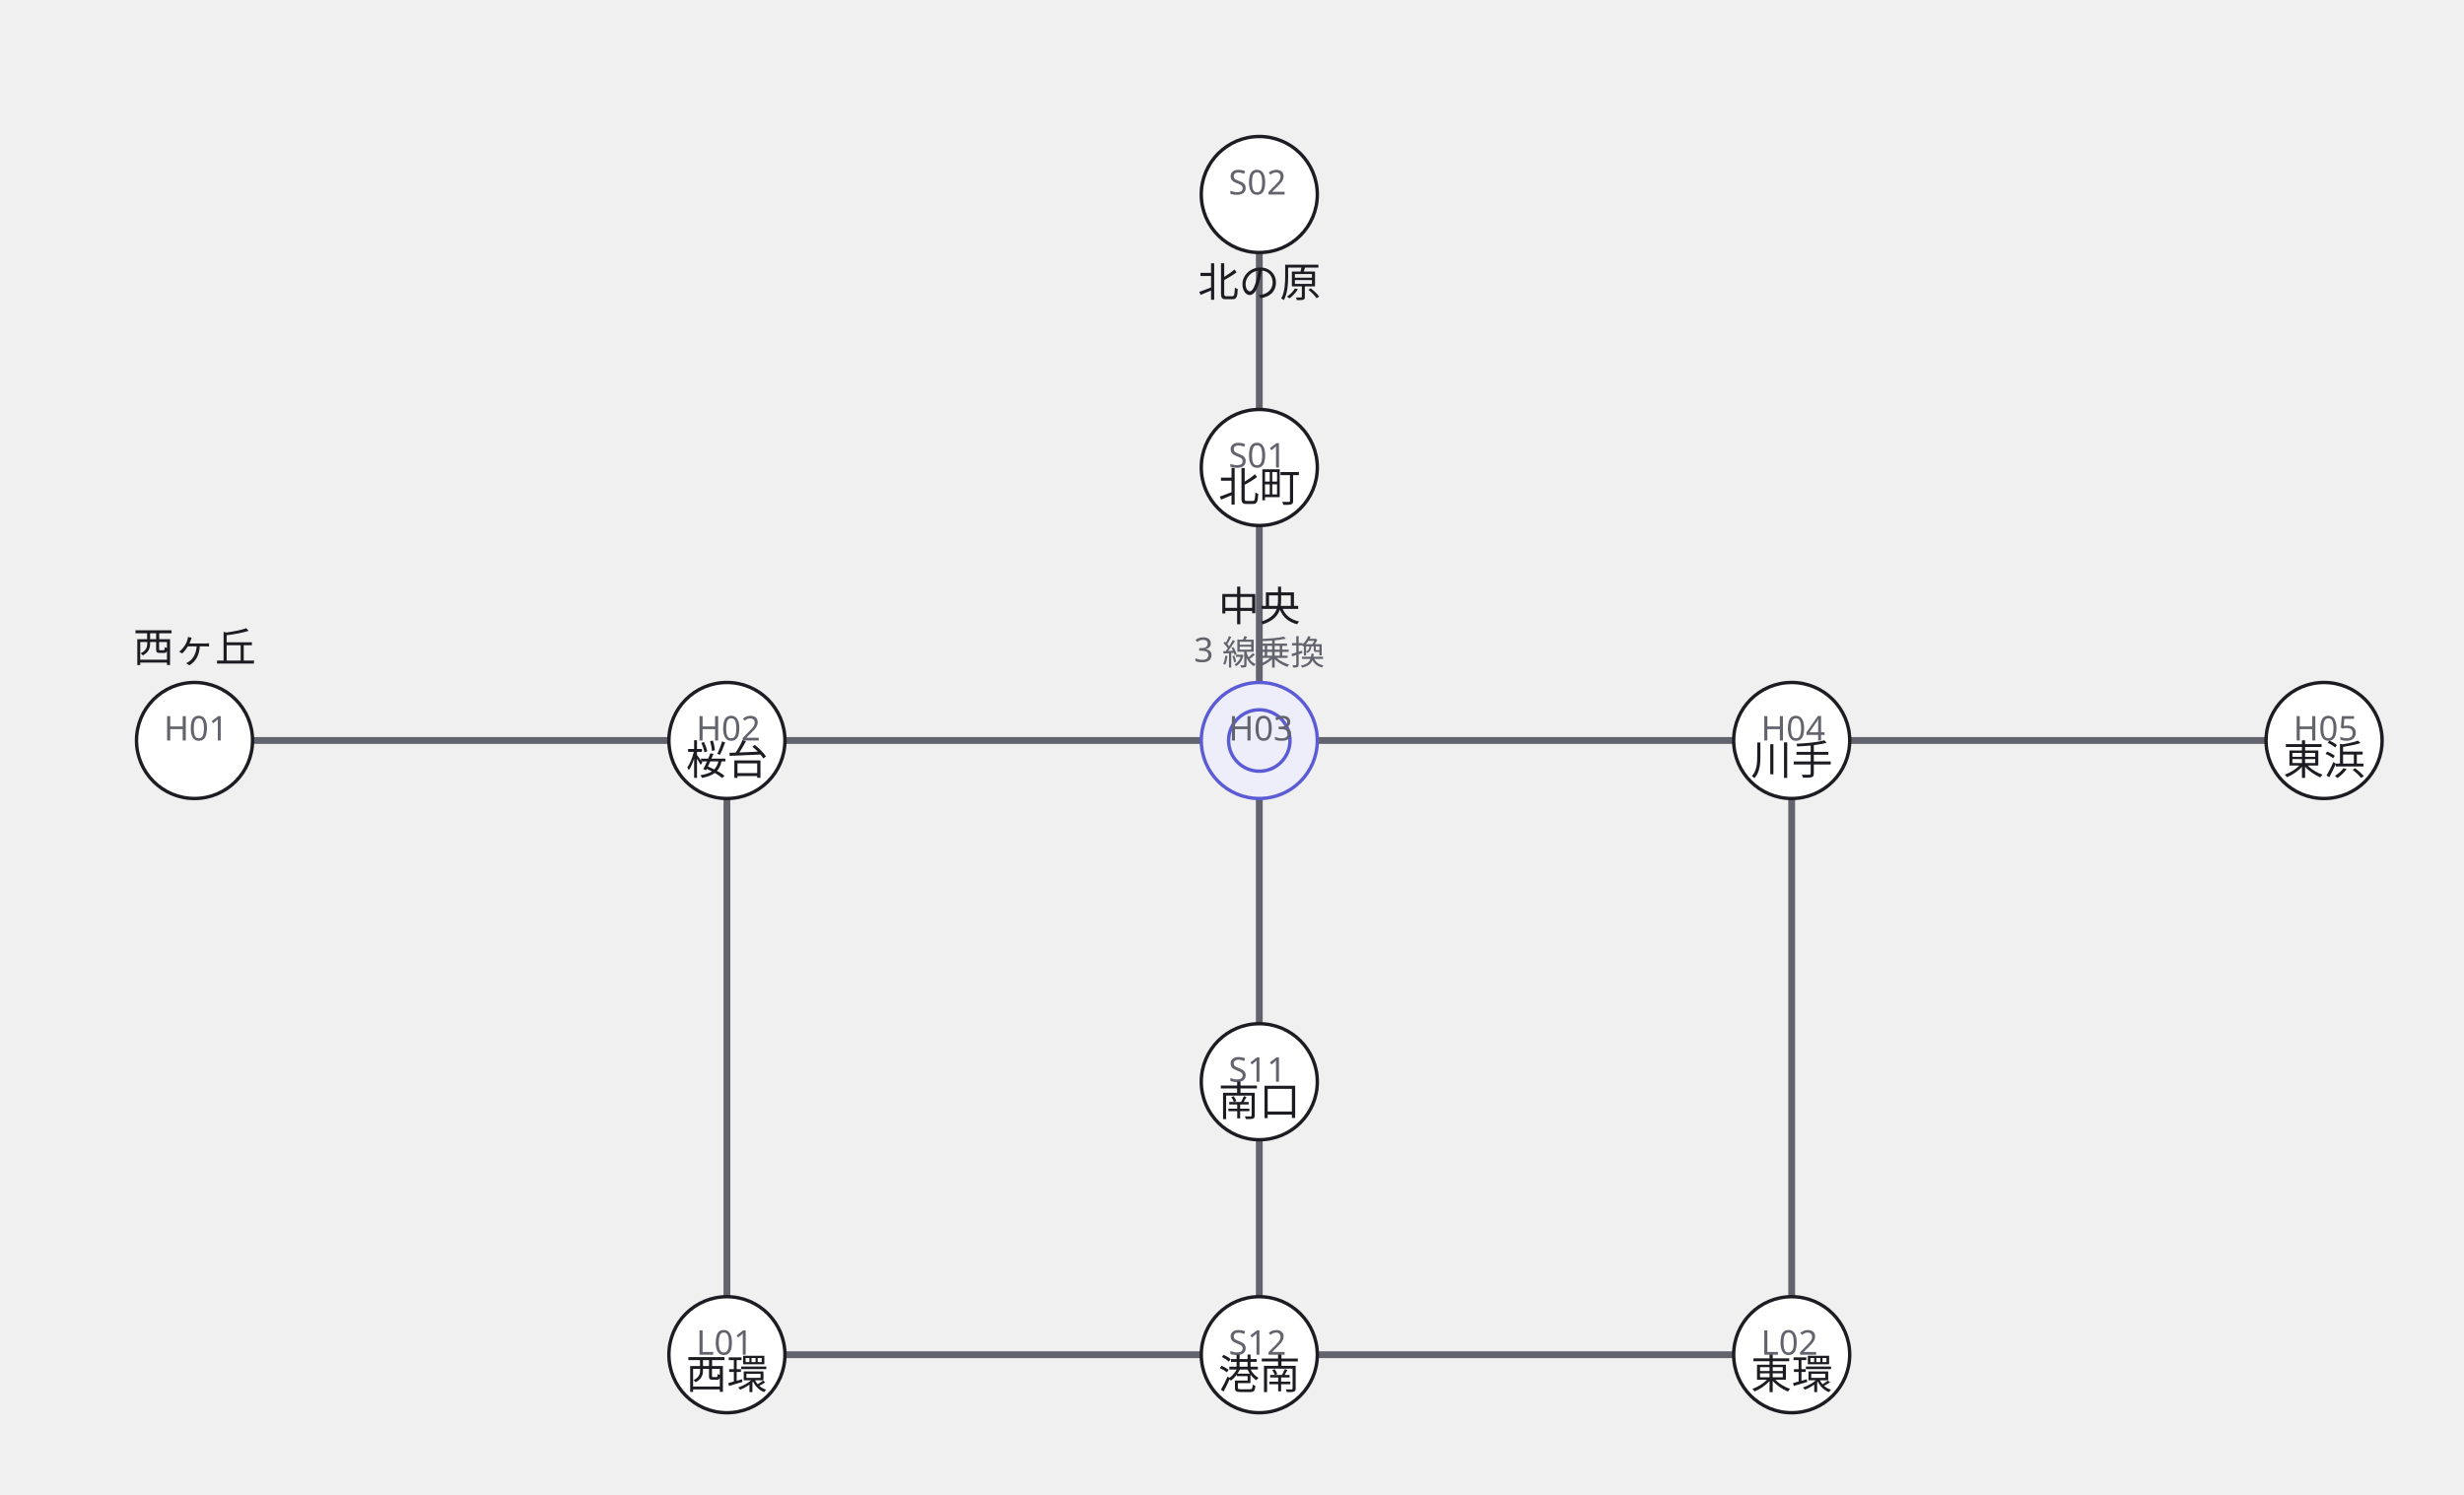
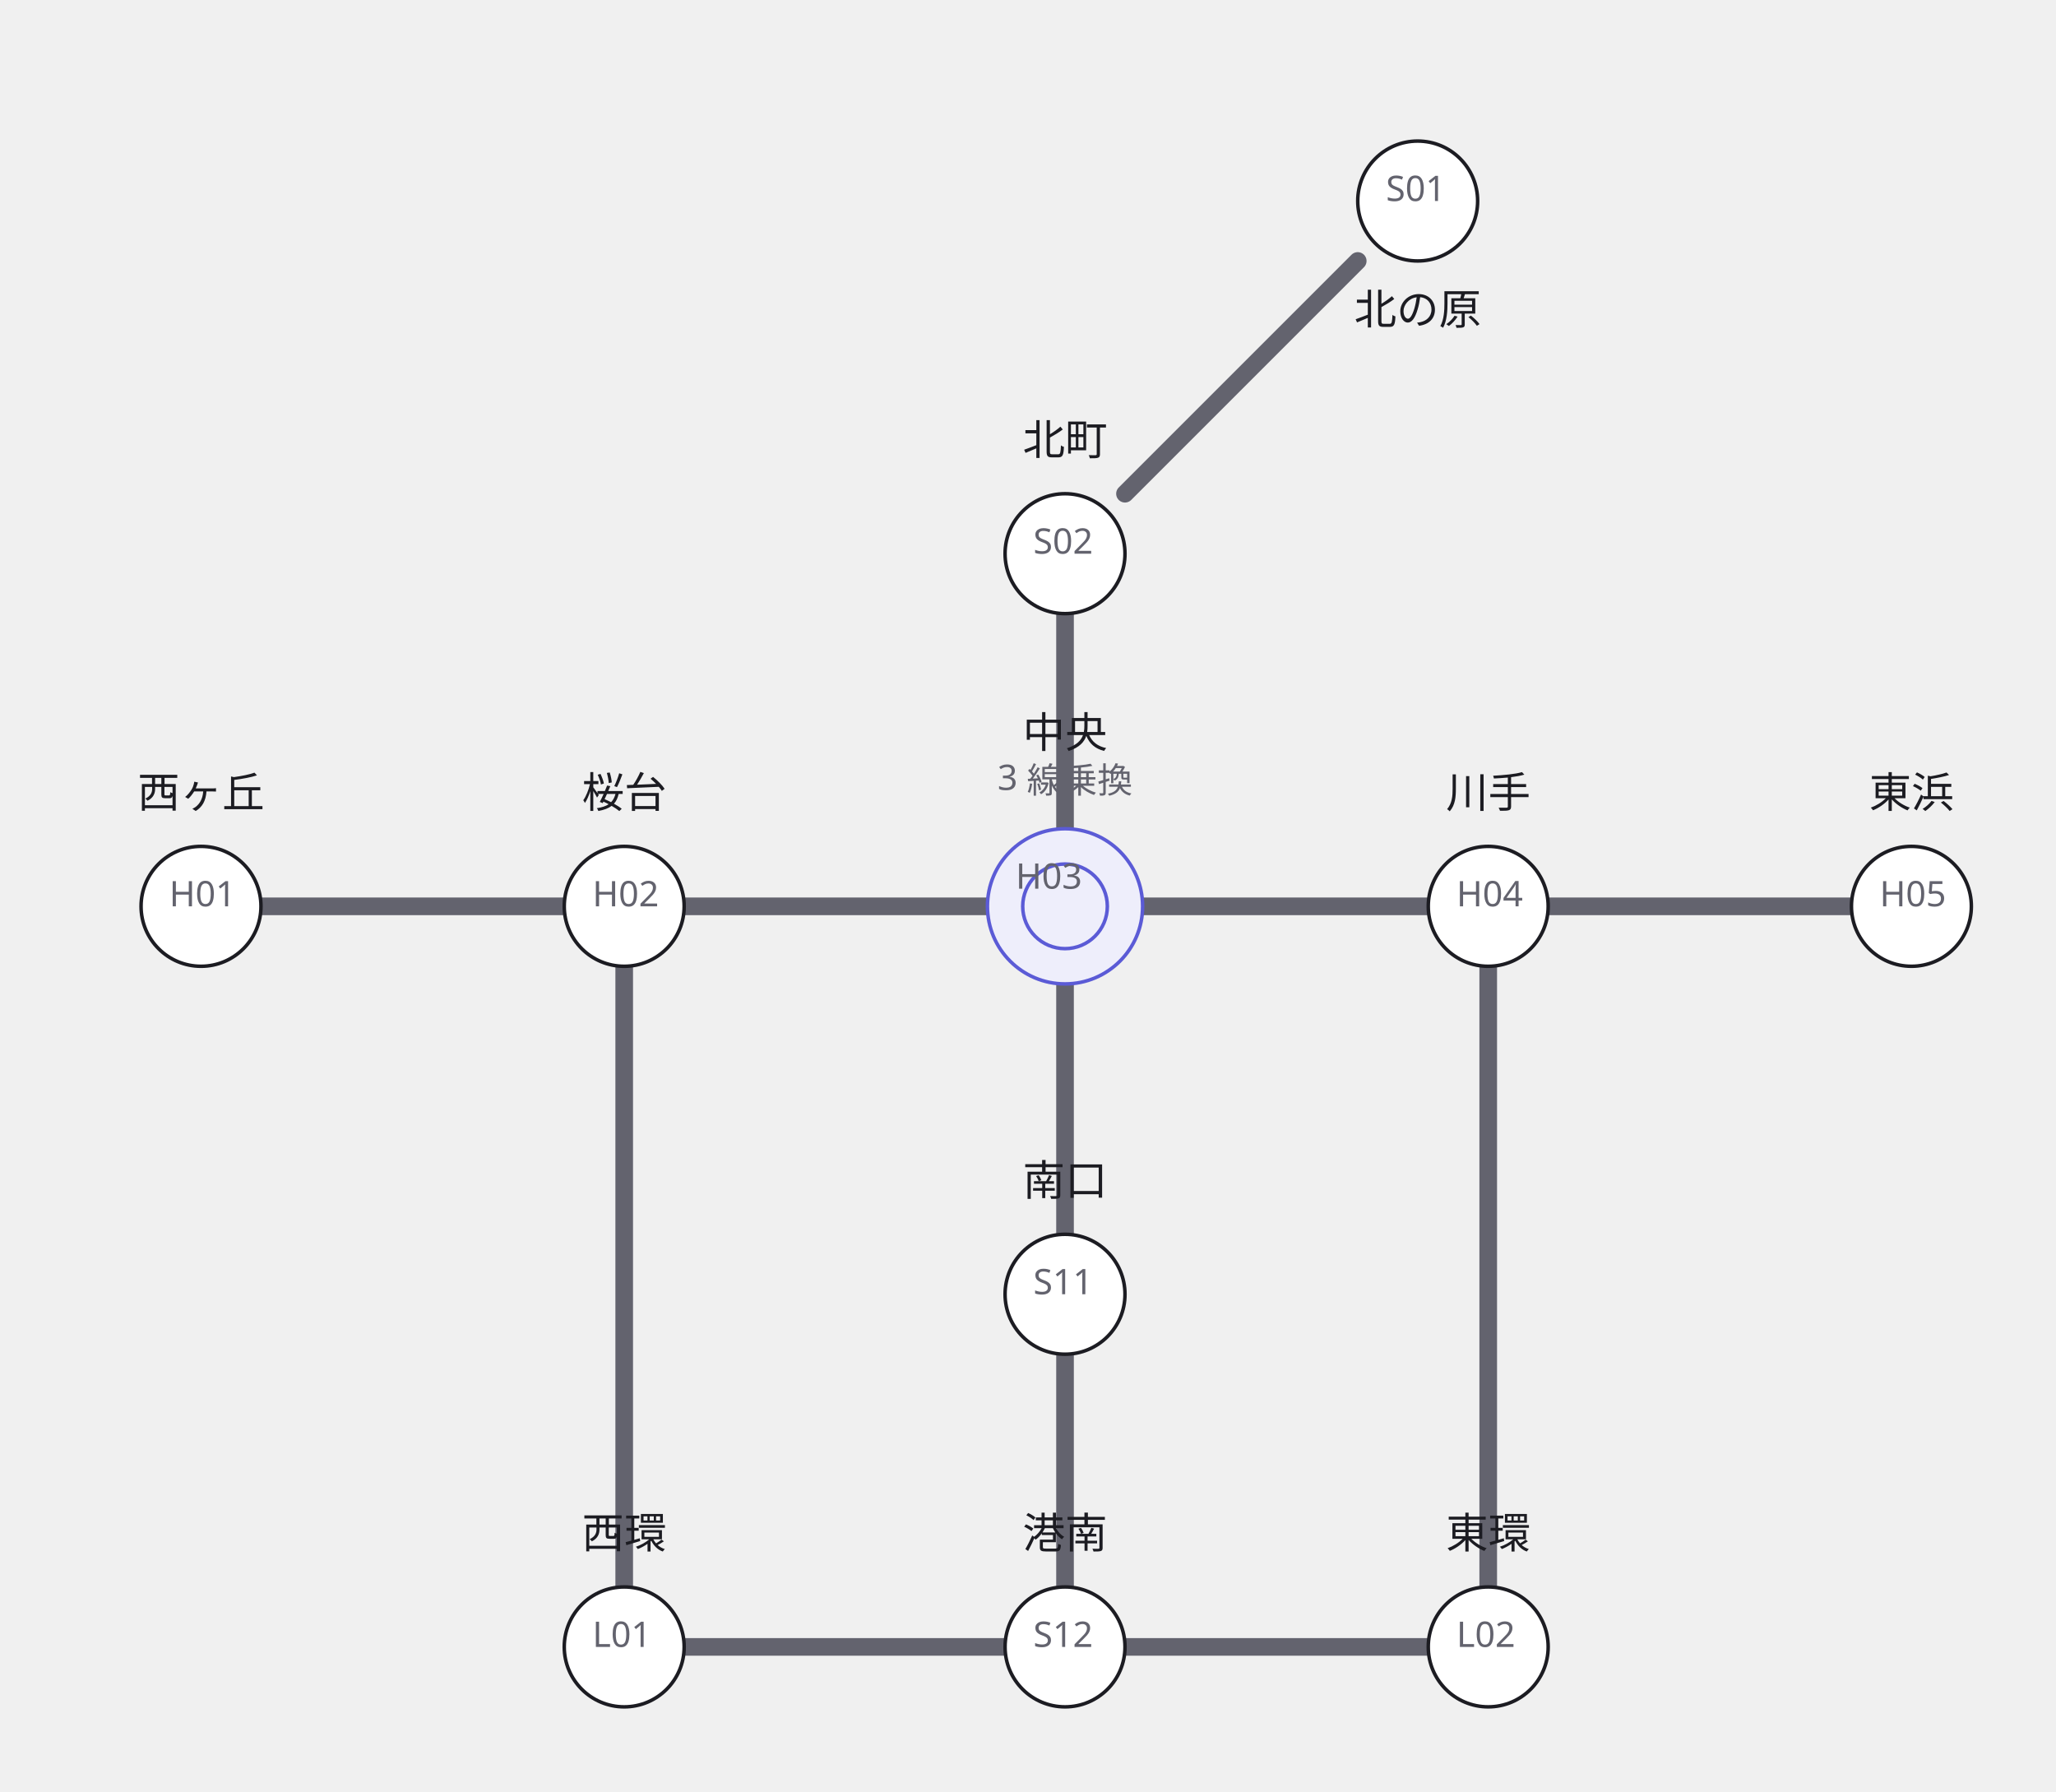
- <svg xmlns="http://www.w3.org/2000/svg" width="722" height="438" viewBox="0 0 722 438">
+ <svg xmlns="http://www.w3.org/2000/svg" width="583" height="508" viewBox="0 0 583 508">
  <defs>
    <marker id="arrow" viewBox="0 0 10 10" refX="9" refY="5" markerWidth="6" markerHeight="6" orient="auto">
      <path d="M 0 0 L 10 5 L 0 10 z" fill="#63636e" />
    </marker>
  </defs>
  <g data-edge="nishi&gt;sakura" data-pinned="false">
-     <path d="M 74 217 L 196 217" fill="none" stroke="#63636e" stroke-width="2" />
+     <path d="M 74 257 L 160 257" fill="none" stroke="#63636e" stroke-width="5" stroke-linejoin="round" stroke-linecap="round" />
  </g>
  <g data-edge="sakura&gt;chuo" data-pinned="false">
-     <path d="M 230 217 L 352 217" fill="none" stroke="#63636e" stroke-width="2" />
+     <path d="M 194 257 L 280 257" fill="none" stroke="#63636e" stroke-width="5" stroke-linejoin="round" stroke-linecap="round" />
  </g>
  <g data-edge="chuo&gt;kawa" data-pinned="false">
-     <path d="M 386 217 L 508 217" fill="none" stroke="#63636e" stroke-width="2" />
+     <path d="M 324 257 L 405 257" fill="none" stroke="#63636e" stroke-width="5" stroke-linejoin="round" stroke-linecap="round" />
  </g>
  <g data-edge="kawa&gt;higashi" data-pinned="false">
-     <path d="M 542 217 L 664 217" fill="none" stroke="#63636e" stroke-width="2" />
+     <path d="M 439 257 L 525 257" fill="none" stroke="#63636e" stroke-width="5" stroke-linejoin="round" stroke-linecap="round" />
  </g>
  <g data-edge="kita2&gt;kita1" data-pinned="false">
-     <path d="M 369 74 L 369 120" fill="none" stroke="#63636e" stroke-width="2" />
+     <path d="M 385 74 L 319 140" fill="none" stroke="#63636e" stroke-width="5" stroke-linejoin="round" stroke-linecap="round" />
  </g>
  <g data-edge="kita1&gt;chuo" data-pinned="false">
-     <path d="M 369 154 L 369 200" fill="none" stroke="#63636e" stroke-width="2" />
+     <path d="M 302 174 L 302 235" fill="none" stroke="#63636e" stroke-width="5" stroke-linejoin="round" stroke-linecap="round" />
  </g>
  <g data-edge="chuo&gt;minami1" data-pinned="false">
-     <path d="M 369 234 L 369 300" fill="none" stroke="#63636e" stroke-width="2" />
+     <path d="M 302 279 L 302 350" fill="none" stroke="#63636e" stroke-width="5" stroke-linejoin="round" stroke-linecap="round" />
  </g>
  <g data-edge="minami1&gt;minami2" data-pinned="false">
-     <path d="M 369 334 L 369 380" fill="none" stroke="#63636e" stroke-width="2" />
+     <path d="M 302 384 L 302 450" fill="none" stroke="#63636e" stroke-width="5" stroke-linejoin="round" stroke-linecap="round" />
  </g>
  <g data-edge="minami2&gt;kanjo_w" data-pinned="false">
-     <path d="M 352 397 L 230 397" fill="none" stroke="#63636e" stroke-width="2" />
+     <path d="M 285 467 L 194 467" fill="none" stroke="#63636e" stroke-width="5" stroke-linejoin="round" stroke-linecap="round" />
  </g>
  <g data-edge="minami2&gt;kanjo_e" data-pinned="false">
-     <path d="M 386 397 L 508 397" fill="none" stroke="#63636e" stroke-width="2" />
+     <path d="M 319 467 L 405 467" fill="none" stroke="#63636e" stroke-width="5" stroke-linejoin="round" stroke-linecap="round" />
  </g>
  <g data-edge="kanjo_w&gt;sakura" data-pinned="false">
-     <path d="M 213 380 L 213 234" fill="none" stroke="#63636e" stroke-width="2" />
+     <path d="M 177 450 L 177 274" fill="none" stroke="#63636e" stroke-width="5" stroke-linejoin="round" stroke-linecap="round" />
  </g>
  <g data-edge="kanjo_e&gt;kawa" data-pinned="false">
-     <path d="M 525 380 L 525 234" fill="none" stroke="#63636e" stroke-width="2" />
+     <path d="M 422 450 L 422 274" fill="none" stroke="#63636e" stroke-width="5" stroke-linejoin="round" stroke-linecap="round" />
+   </g>
+   <g data-node="chuo" data-pinned="false" data-appearance="primary" data-shape="rect">
+     <circle cx="302" cy="257" r="22" fill="#eeeefb" stroke="#5b5bd6" stroke-width="1" />
+     <circle cx="302" cy="257" r="12" fill="none" stroke="#5b5bd6" stroke-width="1" />
+     <text x="288" y="252" font-family="sans-serif" font-size="10" fill="#63636e">H03</text>
+     <text x="302" y="212" text-anchor="middle" font-family="sans-serif" font-size="12" fill="#1c1c22">中央</text>
+     <text x="302" y="224" text-anchor="middle" font-family="sans-serif" font-size="10" fill="#63636e">3 線乗換</text>
  </g>
  <g data-node="nishi" data-pinned="false" data-shape="rect">
-     <circle cx="57" cy="217" r="17" fill="#ffffff" stroke="#1c1c22" stroke-width="1" />
-     <text x="48" y="217" font-family="sans-serif" font-size="10" fill="#63636e">H01</text>
-     <text x="57" y="194" text-anchor="middle" font-family="sans-serif" font-size="12" fill="#1c1c22">西ヶ丘</text>
+     <circle cx="57" cy="257" r="17" fill="#ffffff" stroke="#1c1c22" stroke-width="1" />
+     <text x="48" y="257" font-family="sans-serif" font-size="10" fill="#63636e">H01</text>
+     <text x="57" y="229" text-anchor="middle" font-family="sans-serif" font-size="12" fill="#1c1c22">西ヶ丘</text>
  </g>
  <g data-node="sakura" data-pinned="false" data-shape="rect">
-     <circle cx="213" cy="217" r="17" fill="#ffffff" stroke="#1c1c22" stroke-width="1" />
-     <text x="204" y="217" font-family="sans-serif" font-size="10" fill="#63636e">H02</text>
-     <text x="213" y="227" text-anchor="middle" font-family="sans-serif" font-size="12" fill="#1c1c22">桜台</text>
-   </g>
-   <g data-node="chuo" data-pinned="false" data-appearance="primary" data-shape="rect">
-     <circle cx="369" cy="217" r="17" fill="#eeeefb" stroke="#5b5bd6" stroke-width="1" />
-     <circle cx="369" cy="217" r="9" fill="none" stroke="#5b5bd6" stroke-width="1" />
-     <text x="360" y="217" font-family="sans-serif" font-size="10" fill="#63636e">H03</text>
-     <text x="369" y="182" text-anchor="middle" font-family="sans-serif" font-size="12" fill="#1c1c22">中央</text>
-     <text x="369" y="194" text-anchor="middle" font-family="sans-serif" font-size="10" fill="#63636e">3 線乗換</text>
+     <circle cx="177" cy="257" r="17" fill="#ffffff" stroke="#1c1c22" stroke-width="1" />
+     <text x="168" y="257" font-family="sans-serif" font-size="10" fill="#63636e">H02</text>
+     <text x="177" y="229" text-anchor="middle" font-family="sans-serif" font-size="12" fill="#1c1c22">桜台</text>
  </g>
  <g data-node="kawa" data-pinned="false" data-shape="rect">
-     <circle cx="525" cy="217" r="17" fill="#ffffff" stroke="#1c1c22" stroke-width="1" />
-     <text x="516" y="217" font-family="sans-serif" font-size="10" fill="#63636e">H04</text>
-     <text x="525" y="227" text-anchor="middle" font-family="sans-serif" font-size="12" fill="#1c1c22">川手</text>
+     <circle cx="422" cy="257" r="17" fill="#ffffff" stroke="#1c1c22" stroke-width="1" />
+     <text x="413" y="257" font-family="sans-serif" font-size="10" fill="#63636e">H04</text>
+     <text x="422" y="229" text-anchor="middle" font-family="sans-serif" font-size="12" fill="#1c1c22">川手</text>
  </g>
  <g data-node="higashi" data-pinned="false" data-shape="rect">
-     <circle cx="681" cy="217" r="17" fill="#ffffff" stroke="#1c1c22" stroke-width="1" />
-     <text x="672" y="217" font-family="sans-serif" font-size="10" fill="#63636e">H05</text>
-     <text x="681" y="227" text-anchor="middle" font-family="sans-serif" font-size="12" fill="#1c1c22">東浜</text>
+     <circle cx="542" cy="257" r="17" fill="#ffffff" stroke="#1c1c22" stroke-width="1" />
+     <text x="533" y="257" font-family="sans-serif" font-size="10" fill="#63636e">H05</text>
+     <text x="542" y="229" text-anchor="middle" font-family="sans-serif" font-size="12" fill="#1c1c22">東浜</text>
  </g>
  <g data-node="kita1" data-pinned="false" data-shape="rect">
-     <circle cx="369" cy="137" r="17" fill="#ffffff" stroke="#1c1c22" stroke-width="1" />
-     <text x="360" y="137" font-family="sans-serif" font-size="10" fill="#63636e">S01</text>
-     <text x="369" y="147" text-anchor="middle" font-family="sans-serif" font-size="12" fill="#1c1c22">北町</text>
+     <circle cx="302" cy="157" r="17" fill="#ffffff" stroke="#1c1c22" stroke-width="1" />
+     <text x="293" y="157" font-family="sans-serif" font-size="10" fill="#63636e">S02</text>
+     <text x="302" y="129" text-anchor="middle" font-family="sans-serif" font-size="12" fill="#1c1c22">北町</text>
  </g>
  <g data-node="kita2" data-pinned="false" data-shape="rect">
-     <circle cx="369" cy="57" r="17" fill="#ffffff" stroke="#1c1c22" stroke-width="1" />
-     <text x="360" y="57" font-family="sans-serif" font-size="10" fill="#63636e">S02</text>
-     <text x="369" y="87" text-anchor="middle" font-family="sans-serif" font-size="12" fill="#1c1c22">北の原</text>
+     <circle cx="402" cy="57" r="17" fill="#ffffff" stroke="#1c1c22" stroke-width="1" />
+     <text x="393" y="57" font-family="sans-serif" font-size="10" fill="#63636e">S01</text>
+     <text x="402" y="92" text-anchor="middle" font-family="sans-serif" font-size="12" fill="#1c1c22">北の原</text>
  </g>
  <g data-node="minami1" data-pinned="false" data-shape="rect">
-     <circle cx="369" cy="317" r="17" fill="#ffffff" stroke="#1c1c22" stroke-width="1" />
-     <text x="360" y="317" font-family="sans-serif" font-size="10" fill="#63636e">S11</text>
-     <text x="369" y="327" text-anchor="middle" font-family="sans-serif" font-size="12" fill="#1c1c22">南口</text>
+     <circle cx="302" cy="367" r="17" fill="#ffffff" stroke="#1c1c22" stroke-width="1" />
+     <text x="293" y="367" font-family="sans-serif" font-size="10" fill="#63636e">S11</text>
+     <text x="302" y="339" text-anchor="middle" font-family="sans-serif" font-size="12" fill="#1c1c22">南口</text>
  </g>
  <g data-node="minami2" data-pinned="false" data-shape="rect">
-     <circle cx="369" cy="397" r="17" fill="#ffffff" stroke="#1c1c22" stroke-width="1" />
-     <text x="360" y="397" font-family="sans-serif" font-size="10" fill="#63636e">S12</text>
-     <text x="369" y="407" text-anchor="middle" font-family="sans-serif" font-size="12" fill="#1c1c22">港南</text>
+     <circle cx="302" cy="467" r="17" fill="#ffffff" stroke="#1c1c22" stroke-width="1" />
+     <text x="293" y="467" font-family="sans-serif" font-size="10" fill="#63636e">S12</text>
+     <text x="302" y="439" text-anchor="middle" font-family="sans-serif" font-size="12" fill="#1c1c22">港南</text>
  </g>
  <g data-node="kanjo_w" data-pinned="false" data-shape="rect">
-     <circle cx="213" cy="397" r="17" fill="#ffffff" stroke="#1c1c22" stroke-width="1" />
-     <text x="204" y="397" font-family="sans-serif" font-size="10" fill="#63636e">L01</text>
-     <text x="213" y="407" text-anchor="middle" font-family="sans-serif" font-size="12" fill="#1c1c22">西環</text>
+     <circle cx="177" cy="467" r="17" fill="#ffffff" stroke="#1c1c22" stroke-width="1" />
+     <text x="168" y="467" font-family="sans-serif" font-size="10" fill="#63636e">L01</text>
+     <text x="177" y="439" text-anchor="middle" font-family="sans-serif" font-size="12" fill="#1c1c22">西環</text>
  </g>
  <g data-node="kanjo_e" data-pinned="false" data-shape="rect">
-     <circle cx="525" cy="397" r="17" fill="#ffffff" stroke="#1c1c22" stroke-width="1" />
-     <text x="516" y="397" font-family="sans-serif" font-size="10" fill="#63636e">L02</text>
-     <text x="525" y="407" text-anchor="middle" font-family="sans-serif" font-size="12" fill="#1c1c22">東環</text>
+     <circle cx="422" cy="467" r="17" fill="#ffffff" stroke="#1c1c22" stroke-width="1" />
+     <text x="413" y="467" font-family="sans-serif" font-size="10" fill="#63636e">L02</text>
+     <text x="422" y="439" text-anchor="middle" font-family="sans-serif" font-size="12" fill="#1c1c22">東環</text>
  </g>
</svg>
